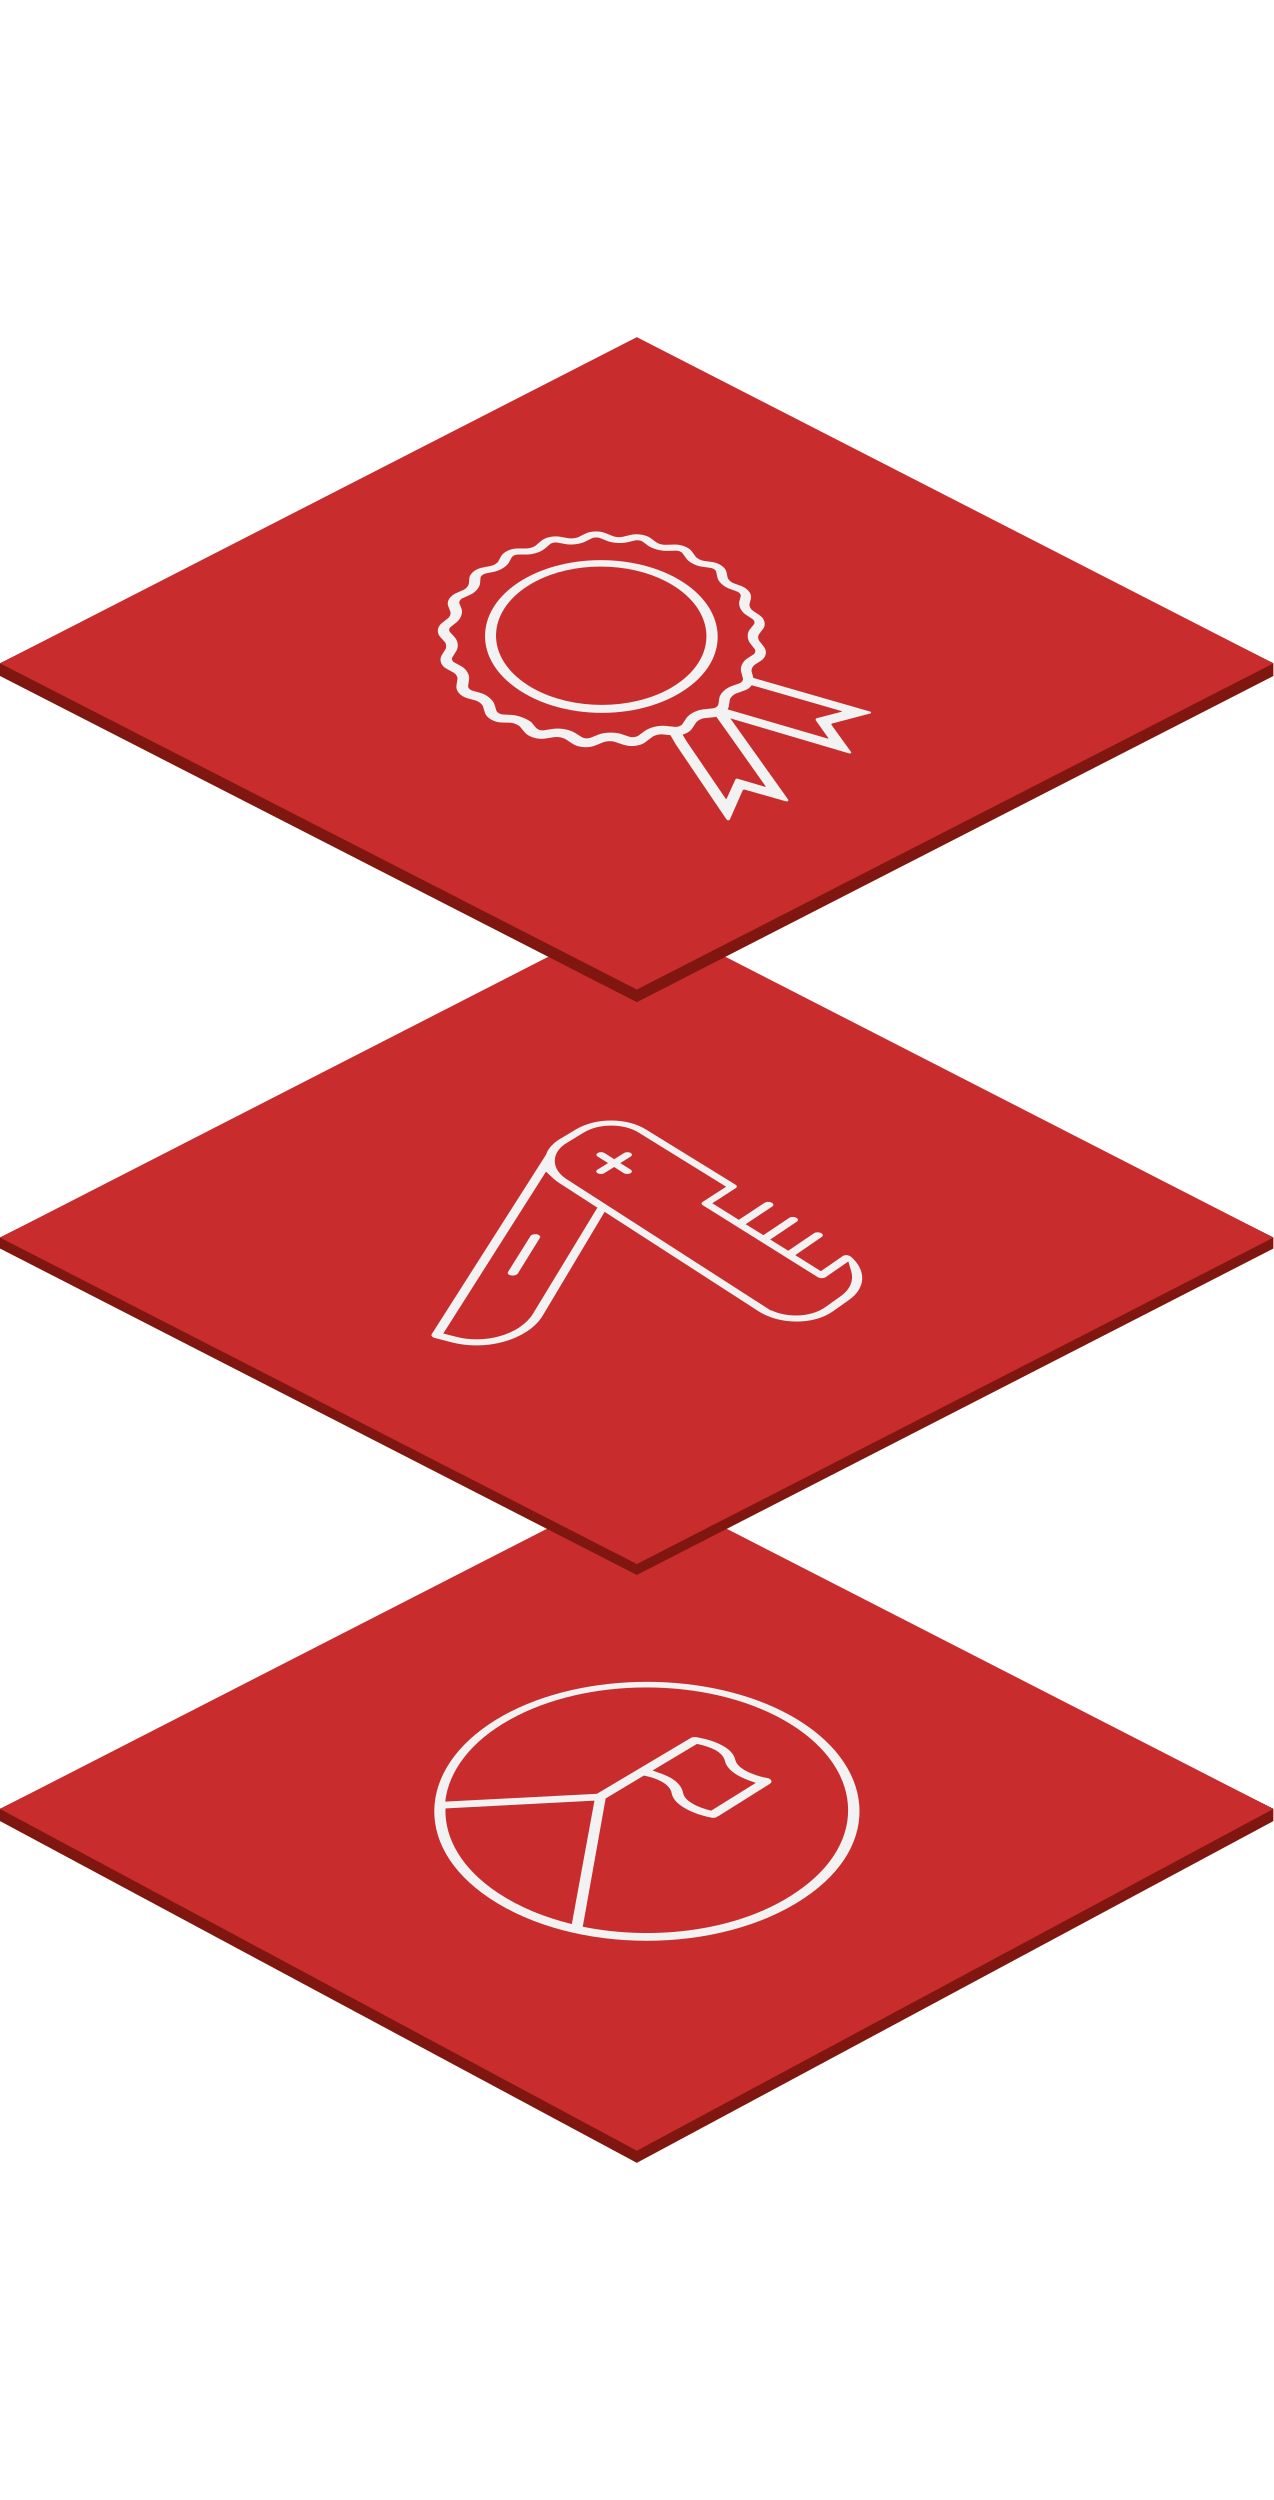
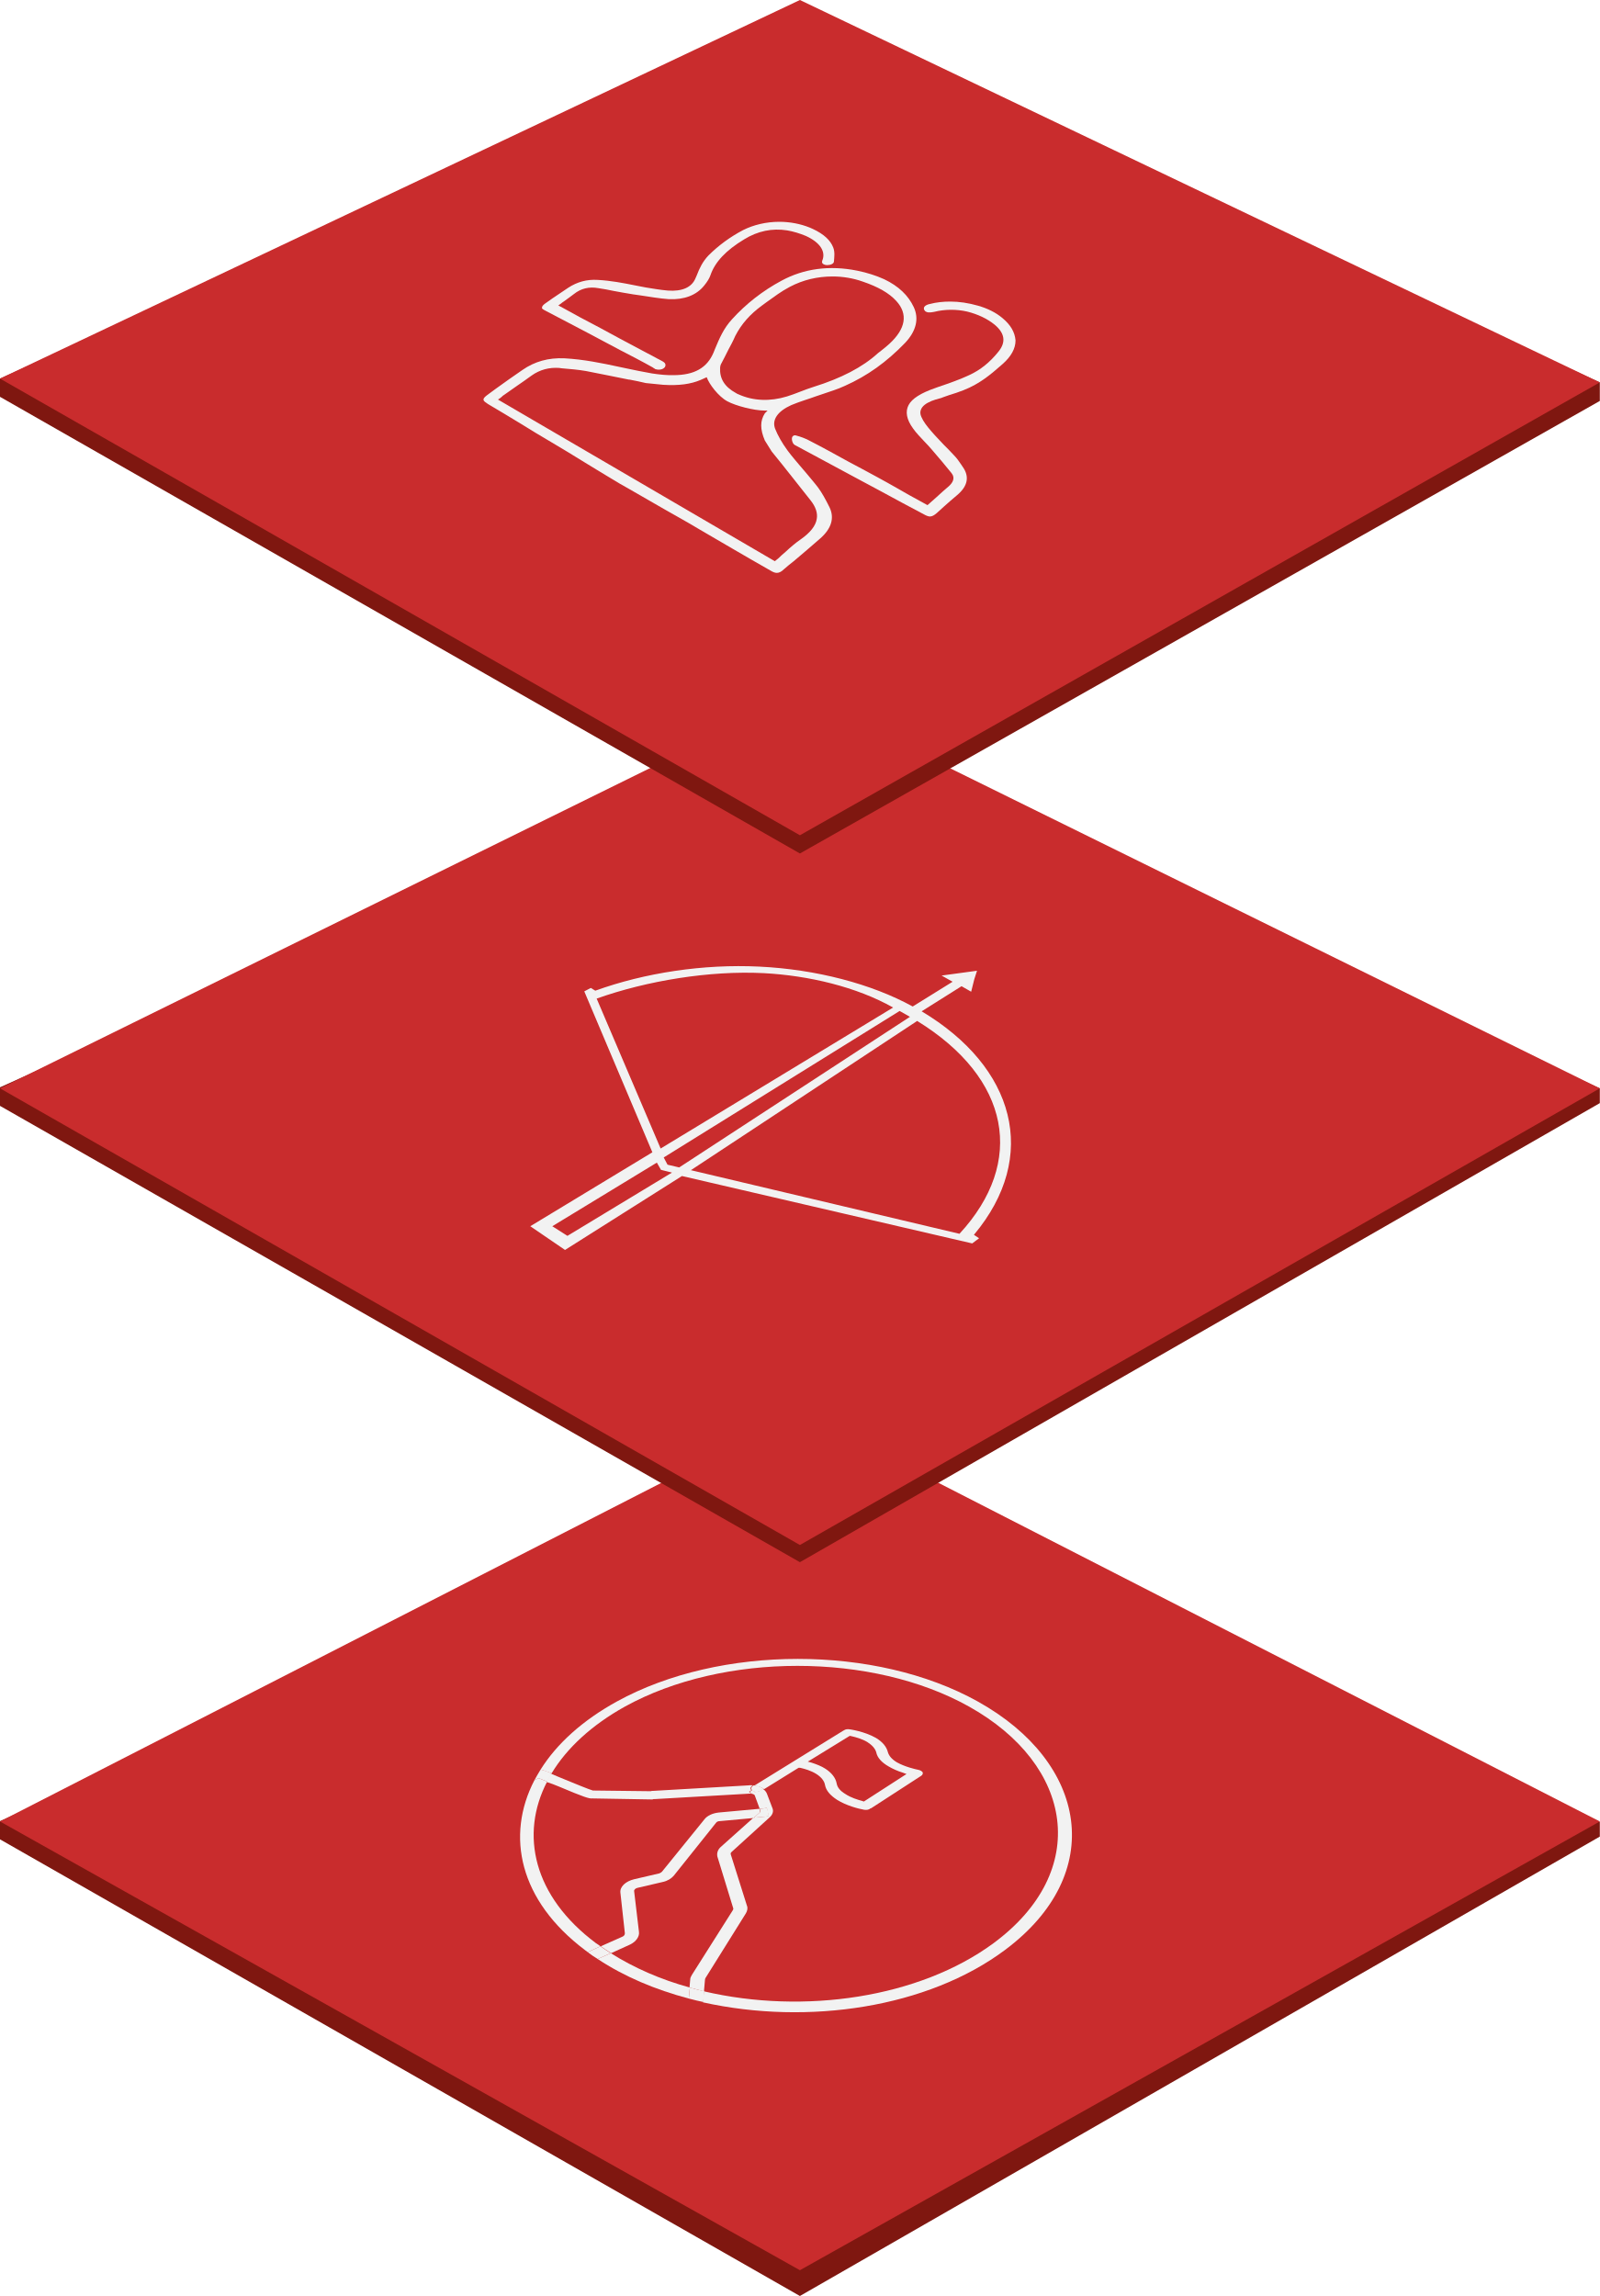
- <svg xmlns="http://www.w3.org/2000/svg" version="1.1" id="Calque_1" x="0px" y="0px" viewBox="0 0 523.1 1027" style="enable-background:new 0 0 523.1 1027;" xml:space="preserve">
+ <svg xmlns="http://www.w3.org/2000/svg" version="1.1" id="Calque_1" x="0px" y="0px" viewBox="0 0 465.2 667.7" style="enable-background:new 0 0 465.2 667.7;" xml:space="preserve">
  <g id="third">
-     <polygon style="fill:#7F1710;" points="523.1,748.1 261.6,888.5 0,748.1 0,743.1 261.6,614.1 523.1,743.1  " />
-     <polygon style="fill:#C92C2D;" points="523.1,743.1 261.6,883.5 0,743.1 261.6,609.1  " />
-     <path style="fill:#F2F2F2;" d="M324.7,704.7c-33.1-18.4-84.8-18.4-117.9,0c-34.8,19.4-38.7,53-5.7,75.1   c34.8,23.3,94.4,23.3,129.2,0C363.4,757.7,359.5,724.1,324.7,704.7z M183,742.9l61.2-3.2l-9.3,50.7c-11.2-2.7-21.6-7-30.2-12.7   C189.7,767.8,182.6,755.2,183,742.9z M268.1,727.3l18.2-10.9l0.9,0.2c1.9,0.4,4.6,1.2,6.8,2.4c2.1,1.2,3.4,2.7,3.8,4.4   c0.5,2.1,2.2,4.1,5.1,5.8c1.7,1,3.6,1.8,5.9,2.6l1.7,0.6l-18.3,11.4l-0.9-0.2c-1.6-0.4-4.6-1.3-7-2.8c-2.2-1.3-3.4-2.7-3.7-4.3   c-0.5-2.4-2.1-4.4-5-6.1c-1.6-0.9-3.5-1.7-5.7-2.4L268.1,727.3z M239.4,791.5l9.4-52.7l15.7-9.4l0.9,0.2c1.9,0.4,4.6,1.2,6.8,2.5   c2.1,1.3,3.4,2.8,3.7,4.5c0.4,2.2,2.1,4.2,5.1,6c3.9,2.4,9,3.7,11.3,4.1c0.9,0.2,1.9,0,2.5-0.5l0.1-0.1l0.3-0.1l21.2-13.3   c0.5-0.4,0.7-0.8,0.4-1.3c-0.2-0.5-0.9-0.9-1.7-1c-2.1-0.3-6.2-1.5-9.2-3.2c-2.2-1.3-3.4-2.7-3.8-4.1c-0.5-2.3-2.2-4.3-5.1-5.9   c-4.6-2.7-10.9-3.5-11.1-3.6c-1-0.1-1.8,0.1-2.2,0.4l-38.5,22.9c0,0,0,0-0.1,0l-62.2,3.2c1.4-12.5,10.4-24.7,26.6-33.7   c31.5-17.6,80.6-17.6,112.1,0c33,18.4,36.5,50.3,5.1,71.2C304.1,792.9,269.7,797.6,239.4,791.5z" />
+     <polygon style="fill:#7F1710;" points="465.2,534.1 232.6,667.7 0,534.9 0,529.6 232.6,424.8 465.2,529.8  " />
+     <polygon style="fill:#C92C2D;" points="465.2,529.7 232.6,660.2 0,529.7 232.6,410.6  " />
+     <path style="fill:none;" d="M201.3,574.3l11.9-18.8c0.1-0.2,0.1-0.4,0.1-0.6l-4.6-15c-0.3-1,0.1-2,1-2.8l9.5-8.5l-9.8,0.9   c-0.5,0-0.9,0.2-1.1,0.5L196,545.4c-0.7,0.9-1.8,1.5-3.2,1.8l-7.3,1.7c-0.7,0.2-1.1,0.6-1,1l1.4,11.8c0.2,1.5-0.9,2.9-2.7,3.7   l-5.5,2.5c6.8,4.3,14.6,7.7,23,10l0.2-2.3C200.9,575.2,201.1,574.7,201.3,574.3z" />
+     <path style="fill:none;" d="M239.8,514.5c1.9,1.2,3.1,2.7,3.4,4.4c0.2,1.1,1.1,2.1,2.5,3c1.7,1,3.7,1.7,4.8,2l0.6,0.2l12.4-8   l-1.1-0.4c-1.6-0.5-3-1.1-4.1-1.8c-2-1.2-3.2-2.6-3.6-4.1c-0.3-1.2-1.1-2.2-2.6-3c-1.5-0.9-3.3-1.4-4.6-1.7l-0.5-0.1l-12.4,7.6   l1.1,0.3C237.4,513.2,238.7,513.8,239.8,514.5z" />
+     <path style="fill:none;" d="M181.7,562.2l-1.3-11.8c-0.2-1.7,1.5-3.4,4-3.9l7.3-1.7c0.4-0.1,0.7-0.3,0.8-0.5l12.4-15.3   c0.8-1,2.4-1.7,4.1-1.9l12-1.1l-1.4-3.8c-0.2-0.4-0.7-0.7-1.4-0.6l-27.8,1.6c-0.1,0-0.2,0-0.3,0l-0.3,0.1l-17.4-0.3   c-1,0.1-2.3-0.3-9.9-3.5c-1-0.4-2.2-0.9-3.3-1.4c-7.9,15.4-4,33.3,14.2,47c0.4,0.3,0.9,0.6,1.3,0.9l6.3-2.8   C181.4,563,181.7,562.6,181.7,562.2z" />
+     <path style="fill:none;" d="M172.6,520.6l16.8,0.2c0.3,0,0.6-0.1,0.8-0.1l27.7-1.6c0.4,0,0.9,0,1.3,0l25.9-16l0.2-0.1l0,0   c0.4-0.3,1-0.4,1.6-0.3c0,0,4.4,0.6,7.7,2.5c2,1.2,3.1,2.6,3.5,4.2c0.2,1,1.1,2,2.6,2.9c2.3,1.4,5.3,2.1,6.3,2.2   c0.6,0.1,1.1,0.4,1.2,0.7c0.2,0.4,0,0.7-0.4,1l-14.5,9.4l-0.2,0.1l-0.1,0c-0.4,0.3-1.1,0.5-1.8,0.4c-1.6-0.3-5.2-1.2-7.9-2.9   c-2-1.3-3.2-2.7-3.5-4.3c-0.2-1.2-1.1-2.3-2.5-3.2c-1.5-0.9-3.4-1.5-4.7-1.8l-0.5-0.1l-10,6.2c0.5,0.4,1,0.9,1.2,1.4l1.6,4.2   c0.3,0.9,0,1.9-0.8,2.7l-11.1,10.1c-0.2,0.2-0.3,0.5-0.2,0.7l4.7,14.9c0.2,0.7,0.1,1.5-0.3,2.2l-11.8,18.9   c-0.1,0.1-0.1,0.2-0.1,0.4l-0.3,3.4c29.1,6.8,62.6,1.9,84.2-14c28.4-21,23.3-51.7-7.1-68.8c-28.3-15.8-71.6-15.8-100.1,0   c-9.8,5.4-16.9,12.1-21.3,19.4c1,0.4,2.4,1,4.3,1.8C167.4,518.6,171.5,520.3,172.6,520.6z" />
+     <path style="fill:#F2F2F2;" d="M173.3,565.1c-18.2-13.6-22.2-31.6-14.2-47c-1-0.4-1.9-0.8-2.5-1l-1.2,0.6   c-8.4,16.2-4.4,35,14.7,49.4c0.3,0.2,0.5,0.4,0.8,0.6l3.7-1.7C174.2,565.7,173.8,565.4,173.3,565.1z" />
+     <path style="fill:#F2F2F2;" d="M292.2,567.1c29.8-22.2,24.1-54.5-7.9-72.3c-29.6-16.5-74.9-16.5-104.9,0   c-10,5.5-17.5,12.3-22.2,19.8c0.5,0.1,1.3,0.4,3.2,1.1c4.4-7.3,11.6-14,21.3-19.4c28.6-15.8,71.9-15.8,100.1,0   c30.4,17,35.5,47.8,7.1,68.8c-21.6,15.9-55.1,20.8-84.2,14l-0.3,3.2C235.1,589.1,269.8,583.8,292.2,567.1z" />
+     <path style="fill:#F2F2F2;" d="M177.6,568l-3.8,1.7c7.7,5.1,16.7,8.9,26.5,11.5l0.3-3.2C192.2,575.7,184.4,572.3,177.6,568z" />
+     <path style="fill:#F2F2F2;" d="M162.4,519.5c7.6,3.2,8.9,3.6,9.9,3.5l17.4,0.3l0.3-0.1c0.1,0,0.2,0,0.3,0l27.8-1.6   c0.7,0,1.3,0.2,1.4,0.6l1.4,3.8l2.1-0.2l0.5,2.4l-4.4,0.4l-9.5,8.5c-0.9,0.8-1.2,1.8-1,2.8l4.6,15c0.1,0.2,0,0.4-0.1,0.6   l-11.9,18.8c-0.3,0.5-0.5,0.9-0.5,1.4l-0.2,2.3c1.4,0.4,2.8,0.7,4.2,1.1l0.3-3.4c0-0.1,0.1-0.3,0.1-0.4l11.8-18.9   c0.4-0.7,0.6-1.5,0.3-2.2l-4.7-14.9c-0.1-0.3,0-0.5,0.2-0.7l11.1-10.1c0.9-0.8,1.2-1.8,0.8-2.7l-1.6-4.2c-0.2-0.5-0.6-1-1.2-1.4   l-0.9,0.6c-0.3,0.2-0.8,0.3-1.2,0.3c-0.3,0-0.5,0-0.7-0.1l-0.6,0.5l-0.3-0.2l-0.3-0.2l0.7-0.5c-0.4-0.4-0.3-1,0.3-1.3l0.2-0.1   c-0.4,0-0.8-0.1-1.3,0l-27.7,1.6c-0.3,0-0.6,0-0.8,0.1l-16.8-0.2c-1.1-0.3-5.2-2-7.9-3.1c-1.9-0.8-3.2-1.3-4.3-1.8   c-0.5,0.8-0.9,1.6-1.3,2.4C160.2,518.6,161.4,519.1,162.4,519.5z" />
+     <path style="fill:#F2F2F2;" d="M159.1,518.1c0.4-0.8,0.9-1.6,1.3-2.4c-1.9-0.8-2.7-1-3.2-1.1c-0.6,1-1.2,2-1.8,3.1l1.2-0.6   C157.2,517.3,158.1,517.7,159.1,518.1z" />
+     <path style="fill:#F2F2F2;" d="M200.6,578l-0.3,3.2c1.4,0.4,2.8,0.7,4.2,1l0.3-3.2C203.4,578.8,202,578.4,200.6,578z" />
+     <path style="fill:#F2F2F2;" d="M185.8,561.8l-1.4-11.8c-0.1-0.4,0.4-0.9,1-1l7.3-1.7c1.4-0.3,2.5-1,3.2-1.8l12.3-15.4   c0.2-0.3,0.6-0.5,1.1-0.5l9.8-0.9l1.7-1.5c0.2-0.2,0.3-0.5,0.2-0.7L221,526l-12,1.1c-1.8,0.2-3.3,0.9-4.1,1.9l-12.4,15.3   c-0.2,0.2-0.5,0.4-0.8,0.5l-7.3,1.7c-2.5,0.6-4.2,2.2-4,3.9l1.3,11.8c0,0.4-0.2,0.8-0.7,1l-6.3,2.8c1,0.7,1.9,1.3,3,2l5.5-2.5   C184.9,564.7,186,563.2,185.8,561.8z" />
+     <path style="fill:#F2F2F2;" d="M174.6,566l-3.7,1.7c0.9,0.7,1.9,1.4,2.9,2l3.8-1.7C176.6,567.4,175.6,566.7,174.6,566z" />
+     <path style="fill:#F2F2F2;" d="M220.9,527.1l-1.7,1.5l4.4-0.4l-0.5-2.4L221,526l0.1,0.4C221.2,526.7,221.1,526.9,220.9,527.1z" />
+     <path style="fill:#F2F2F2;" d="M232.7,514.1c1.3,0.3,3.1,0.8,4.7,1.8c1.4,0.9,2.3,2,2.5,3.2c0.3,1.6,1.5,3,3.5,4.3   c2.7,1.7,6.2,2.6,7.9,2.9c0.7,0.1,1.4,0,1.8-0.4l0.1,0l0.2-0.1l14.5-9.4c0.4-0.3,0.5-0.6,0.4-1c-0.2-0.3-0.7-0.6-1.2-0.7   c-1-0.2-4-0.9-6.3-2.2c-1.5-0.9-2.3-1.9-2.6-2.9c-0.4-1.6-1.5-3-3.5-4.2c-3.3-1.9-7.6-2.5-7.7-2.5c-0.6-0.1-1.2,0-1.6,0.3l0,0   l-0.2,0.1l-25.9,16c1.2,0.1,2.2,0.5,2.9,1l10-6.2L232.7,514.1z M247.1,504.8l0.5,0.1c1.3,0.3,3.1,0.8,4.6,1.7   c1.4,0.9,2.3,1.9,2.6,3c0.3,1.5,1.5,2.9,3.6,4.1c1.2,0.7,2.5,1.3,4.1,1.8l1.1,0.4l-12.4,8l-0.6-0.2c-1.1-0.3-3.2-0.9-4.8-2   c-1.5-0.9-2.3-1.9-2.5-3c-0.3-1.7-1.5-3.2-3.4-4.4c-1.1-0.7-2.4-1.2-3.9-1.7l-1.1-0.3L247.1,504.8z" />
+     <path style="fill:#F2F2F2;" d="M219.2,519.2l-0.2,0.1c-0.6,0.4-0.7,0.9-0.3,1.3l-0.7,0.5l0.3,0.2l0.3,0.2l0.6-0.5   c0.2,0.1,0.5,0.1,0.7,0.1c0.5,0,0.9-0.1,1.2-0.3l0.9-0.6C221.4,519.7,220.4,519.3,219.2,519.2z" />
  </g>
  <g id="second">
-     <polygon style="fill:#7F1710;" points="523.1,512.9 261.6,647 0,512.9 0,508.4 261.6,378.9 523.1,508.4  " />
-     <polygon style="fill:#C92C2D;" points="523.1,508.4 261.6,642.5 0,508.4 261.6,374.4  " />
-     <g>
-       <path style="fill:#F2F2F2;" d="M220.7,507.1c-0.2-0.1-0.5-0.1-0.8-0.1c-0.6,0-1.1,0.1-1.6,0.4c-0.2,0.1-0.3,0.3-0.4,0.4l-9.2,14.7    c-0.1,0.2-0.2,0.4-0.1,0.6c0.1,0.4,0.6,0.7,1.2,0.8c0.8,0.2,1.8,0.1,2.4-0.3c0.2-0.1,0.4-0.3,0.5-0.4l9.1-14.7    c0.2-0.3,0.2-0.5,0-0.7C221.6,507.4,221.2,507.2,220.7,507.1z" />
-       <path style="fill:#F2F2F2;" d="M349.5,516.2c-0.4-0.3-1-0.5-1.6-0.6l-0.2,0c-0.6,0-1.1,0.1-1.5,0.4l-9,6.2l-10.5-6.6l10.9-7.5    c0.3-0.2,0.4-0.4,0.4-0.7c0-0.3-0.2-0.6-0.6-0.8c-0.8-0.5-2.3-0.5-3,0l-10.6,7.2l-7.4-4.6l11-7.4c0.3-0.2,0.4-0.4,0.4-0.7    c0-0.3-0.2-0.6-0.6-0.8c-0.8-0.5-2.3-0.5-3,0l-10.6,7.1l-7.3-4.5l11-7.3c0.3-0.2,0.4-0.4,0.4-0.7c0-0.3-0.2-0.5-0.6-0.8    c-0.8-0.5-2.2-0.5-3,0l-10.6,7l-10.9-6.8l9.6-6.2c0.3-0.2,0.5-0.4,0.5-0.7c0-0.3-0.2-0.5-0.5-0.7l-37-22.8    c-3.8-2.3-8.8-3.6-14.2-3.6c-5.4,0-10.4,1.3-14.3,3.6l-6.7,4c-2.8,1.7-4.8,3.9-5.6,6.2l0,0.1L177.4,548c-0.2,0.3-0.2,0.6,0,0.9    c0.2,0.3,0.6,0.6,1.1,0.7l7.3,1.9c3.2,0.8,6.5,1.2,10,1.2c7.6,0,15.1-2.1,20.6-5.7c2.9-1.9,5.2-4.2,6.7-6.8l25.3-42.4l0.4,0.3    l62.7,40.5c4.3,2.8,9.9,4.3,15.7,4.3c5.9,0,11.2-1.5,15.1-4.3l6.6-4.7c3.3-2.3,5.2-5.4,5.3-8.6    C354.3,522.2,352.7,518.9,349.5,516.2z M219,539.6c-1.3,2.2-3.3,4.1-5.8,5.8c-4.6,3-10.9,4.8-17.3,4.8c-2.9,0-5.7-0.3-8.3-1    l-5.5-1.4l42.2-66.5l3.1,2.9c0.7,0.6,1.4,1.2,2.2,1.7l15.8,10.2L219,539.6z M345.6,532.3l-6.6,4.7c-3.1,2.2-7.4,3.4-12,3.4    c-3.6,0-7.1-0.7-10.1-2.1l-0.2,0.1l-84.1-54.1c-3-2-4.7-4.6-4.7-7.4c0-2.9,1.8-5.6,5.1-7.5l6.7-4.1c3.1-1.9,7.1-2.9,11.4-2.9    c4.3,0,8.3,1,11.3,2.9l35.9,22.2l-9.6,6.2c-0.3,0.2-0.5,0.4-0.5,0.7c0,0.3,0.2,0.5,0.5,0.7l47.3,29.6c0.8,0.5,2.3,0.5,3.1,0    l9.4-6.5l1.2,4.1C350.8,526,349.2,529.7,345.6,532.3z" />
-       <path style="fill:#F2F2F2;" d="M259.2,473.7c-0.7-0.5-2.2-0.5-2.9,0l-4,2.5l-3.9-2.5c-0.4-0.2-0.9-0.4-1.4-0.4    c-0.6,0-1.1,0.1-1.5,0.4c-0.3,0.2-0.5,0.4-0.5,0.7c0,0.2,0.2,0.5,0.5,0.7l4.3,2.7l-4.4,2.7c-0.3,0.2-0.5,0.5-0.5,0.7    c0,0.2,0.2,0.5,0.5,0.7c0.7,0.5,2.2,0.5,2.9,0l4-2.5l3.9,2.5c0.8,0.5,2.2,0.5,2.9,0c0.3-0.2,0.5-0.4,0.5-0.7    c0-0.2-0.2-0.5-0.5-0.7l-4.3-2.7l4.3-2.7c0.3-0.2,0.5-0.4,0.5-0.7C259.7,474.2,259.5,473.9,259.2,473.7z" />
-     </g>
+     <polygon style="fill:#7F1710;" points="465.2,320.8 232.6,454.3 0,321.6 0,316.2 232.6,211.5 465.2,316.5  " />
+     <polygon style="fill:#C92C2D;" points="465.2,316.5 232.6,449.3 0,316.5 232.6,201.9  " />
+     <path style="fill:#F2F2F2;" d="M284.7,360.1l-1.5-1c19.2-22.9,11.9-48.8-15.2-65l11.6-7.3l2.8,1.6l0.9-3.6l0.8-2.5l-10.3,1.4   l3.2,1.8l-11.6,7.2c-12-6.6-28.1-10.8-44.6-11.6c-16.3-0.8-33.3,1.8-47.7,7l-1.3-0.8l-1.9,1l19.8,46.8l-35.5,21.5l10.1,6.9l34-21.5   l84.4,19.6L284.7,360.1z M197.5,339.5l-3.4-0.8l-1.1-2.1l68.6-42.6l3,1.7L197.5,339.5z M173.5,290.4c14.6-5.2,32.9-8.2,48.6-7.4   c13.1,0.7,27,4,37.6,10L192.1,334L173.5,290.4z M165,359.4l-4.4-2.8l30.4-18.5l1.2,2.1l3.2,0.8L165,359.4z M200.9,340.3l65.8-43.4   c27.1,16.7,31.6,41,12.3,61.9L200.9,340.3z" />
  </g>
  <g id="first">
-     <polygon style="fill:#7F1710;" points="523.1,277.7 261.6,411.7 0,277.7 0,272.5 261.6,143.6 523.1,272.5  " />
-     <polygon style="fill:#C92C2D;" points="523.1,272.5 261.6,406.5 0,272.5 261.6,138.5  " />
-     <g>
-       <path style="fill:#F2F2F2;" d="M209.8,296.9c1.4,0.1,3.2,0.9,3.9,1.7l1.9,2.3c1.5,1.8,5.3,3,8.3,2.5l3.9-0.6    c1.4-0.2,3.5,0.2,4.6,0.9l2.9,1.9c2.3,1.5,6.4,1.8,9.1,0.7l3.5-1.4c1.3-0.5,3.4-0.6,4.8-0.1l3.6,1.2c2.9,0.9,6.7,0.5,8.8-1.1    l0.1-0.1l2.8-2.1c0.9-0.7,3-1.2,4.4-1l3,0.3l2.2,3.8l20.9,30.9c0.3,0.4,1.1,0.4,1.3,0l5.3-12c0.1-0.3,0.5-0.4,0.9-0.3l16.9,4.8    c0.6,0.2,1.2-0.3,0.9-0.7L300,295.1l4.8,1.4l44,13c0.6,0.2,1.1-0.2,0.8-0.6l-8-11.1c-0.2-0.3,0-0.5,0.3-0.6l15.6-4.1    c0.5-0.1,0.5-0.7-0.1-0.8l-47.9-13.8l-0.7-2.5c-0.3-0.9,0.3-2.2,1.2-2.9l2.8-1.8c0,0,0,0,0,0c2-1.4,2.4-3.9,1-5.6l-1.8-2.3    c-0.7-0.8-0.7-2.2-0.1-3l1.6-2.1c1.3-1.7,0.6-4.2-1.5-5.6l-2.7-1.8c-1-0.7-1.6-1.9-1.4-2.8l0.6-2.3c0.4-1.8-1.3-4-3.8-5l-3.3-1.2    c-1.2-0.4-2.3-1.5-2.5-2.4l-0.5-2.3c-0.4-1.8-3-3.6-5.7-4l-3.6-0.5c-1.3-0.2-2.8-1-3.4-1.8l-1.5-2.1c-1.1-1.6-4.4-2.9-7.1-2.8    l-3.6,0.1c-1.3,0.1-3.1-0.4-4-1.1l-2.3-1.7c-1.8-1.3-5.4-1.9-8-1.3l-3.3,0.8c-1.2,0.3-3.1,0.2-4.2-0.3l-3-1.2    c-2.3-1-6-0.9-8.2,0.2l-2.8,1.4c-1,0.5-2.9,0.7-4.2,0.5l-3.4-0.6c-2.3-0.4-5.2,0-7.1,1.2c-0.3,0.2-0.5,0.3-0.7,0.5l-2.1,1.8    c-0.1,0.1-0.2,0.2-0.4,0.3c-0.9,0.6-2.4,1-3.5,1l-3.6,0c-1.7,0-3.6,0.5-5,1.4c-0.8,0.5-1.4,1.1-1.8,1.7l-1.2,2.2    c-0.4,0.8-1.9,1.7-3.2,1.9l-3.5,0.7c-1,0.2-2,0.6-2.8,1.1c-1.4,0.9-2.3,2.1-2.4,3.2l-0.2,2.3c-0.1,0.7-0.8,1.7-1.8,2.3    c-0.1,0.1-0.3,0.2-0.4,0.2l-3.1,1.4c-0.3,0.1-0.6,0.3-0.9,0.5c-1.9,1.2-2.9,3.1-2.3,4.7l0.9,2.3c0.3,0.9-0.1,2.1-1,2.8l-2.4,1.9    c-2,1.5-2.3,4-0.8,5.7l1.9,2.1c0.7,0.8,0.8,2.1,0.3,3l-1.5,2.4c-1.2,1.8-0.4,4.4,1.9,5.6l2.9,1.6c1.1,0.6,1.8,1.9,1.6,2.8    l-0.4,2.6c-0.3,2.1,1.6,4.3,4.4,5.1l3.6,1c1.3,0.4,2.6,1.5,2.9,2.4l0.8,2.6c0.6,2,3.6,3.9,6.7,4L209.8,296.9z M210.4,293.7    l-3.9-0.2c-1.2-0.1-2.3-0.8-2.6-1.6l-0.8-2.6c-0.6-1.8-3.1-3.9-5.6-4.6l-3.5-1c-1.1-0.3-1.8-1.2-1.7-2l0.4-2.6    c0.3-1.8-1.1-4.3-3.2-5.4l-2.9-1.6c-0.9-0.5-1.2-1.5-0.7-2.2l1.5-2.4c1.1-1.7,0.8-4.2-0.6-5.7l-1.9-2.1c-0.6-0.6-0.5-1.6,0.3-2.2    l2.4-1.9c1.7-1.4,2.6-3.8,2-5.5l-0.9-2.3c-0.2-0.6,0.3-1.6,1.2-2l3.1-1.4c2.3-1,4.1-3.1,4.2-4.8l0.2-2.3c0.1-0.7,1-1.4,2-1.7    l3.5-0.7c2.5-0.5,5.2-2.2,6.1-3.7l1.2-2.2c0.4-0.7,1.5-1.2,2.6-1.2l3.6,0c2.2,0,4.8-0.7,6.5-1.8c0.3-0.2,0.6-0.4,0.9-0.6l2.1-1.8    c0.1-0.1,0.1-0.1,0.2-0.2c0.7-0.4,2-0.7,2.8-0.5l3.4,0.6c2.4,0.5,6.1,0,8.1-1l2.8-1.4c0.8-0.4,2.3-0.4,3.2-0.1l3,1.2    c2.1,0.9,5.8,1.1,8.2,0.6l3.3-0.8c1-0.2,2.4,0,3.1,0.5l2.3,1.7c1.7,1.2,5.1,2.2,7.7,2.1l3.6-0.1c1.1,0,2.3,0.4,2.8,1.1l1.5,2.1    c1,1.5,4,3.1,6.5,3.4l3.6,0.5c1.1,0.2,2.1,0.9,2.2,1.6l0.5,2.3c0.3,1.7,2.5,3.7,4.8,4.6l3.3,1.2c1,0.4,1.6,1.2,1.5,1.9l-0.6,2.3    c-0.4,1.7,0.8,4.1,2.7,5.3l2.7,1.8c0.8,0.5,1.1,1.5,0.6,2.2l-1.7,2.1c-1.2,1.5-1.1,4.1,0.2,5.7l1.8,2.3c0.5,0.6,0.3,1.7-0.4,2.2    l-2.8,1.8c-1.8,1.3-2.9,3.6-2.3,5.5l0.7,2.6c0.2,0.7-0.5,1.7-1.4,2l-3.4,1.2c-0.8,0.3-1.5,0.7-2.2,1.2c-1.5,1.1-2.5,2.4-2.7,3.7    l-0.4,2.6c-0.1,0.4-0.6,1-1.2,1.3l-0.1,0l0,0c-0.3,0.2-0.7,0.3-1.1,0.3l-3.8,0.4c-1.9,0.2-3.9,1-5.4,2.1c-0.7,0.5-1.3,1.1-1.6,1.6    l-1.6,2.4c-0.5,0.7-1.9,1.2-3,1.1l-3.9-0.4c-2.8-0.3-6.4,0.6-8.4,2l-2.9,2.1c-0.8,0.5-2.4,0.7-3.4,0.4l-3.6-1.2    c-2.6-0.8-6.7-0.7-9.1,0.2l-3.5,1.4c-1,0.4-2.6,0.3-3.5-0.3l-2.9-1.8c-2.1-1.3-6-2-8.8-1.6l-3.9,0.6c-1.2,0.2-2.6-0.3-3.2-1    l-1.9-2.3C216.5,295.3,213.1,293.9,210.4,293.7z M303,319.9c-0.4-0.1-0.8,0-0.9,0.3l-3.6,7.9c-0.1,0.1-0.3,0.1-0.4,0l-16-23.5    l-1.7-2.8c1.7-0.5,3.2-1.4,3.9-2.5l1.6-2.4c0.6-0.9,2.2-1.8,3.7-1.9l3.9-0.4c0.3,0,0.6-0.1,0.8-0.1l3.8,5.3l16.4,23.2    c0.1,0.1-0.1,0.3-0.3,0.2L303,319.9z M335.1,295.9l5.2,7.3c0.1,0.1-0.1,0.3-0.3,0.2l-41.1-12c0.3-0.4,0.4-0.8,0.5-1.3l0.4-2.6    c0.1-0.6,0.7-1.4,1.5-2c0.3-0.2,0.7-0.4,1-0.6l3.4-1.2c1.3-0.4,2.4-1.2,3.1-2.2l3.6,1l33.3,9.6c0.2,0.1,0.2,0.2,0,0.3l-10.4,2.7    C335.1,295.3,335,295.6,335.1,295.9z" />
-       <path style="fill:#F2F2F2;" d="M209.5,280.7c19.4,16.2,56.2,16.2,75.4,0c14.2-12,12.9-29-2.2-40.1c-19.1-14-52.7-14-71.6,0    C196.1,251.7,195.1,268.8,209.5,280.7z M218.7,282.6c-20.7-11.9-19.5-32.7,1.2-43.7c15.5-8.2,38.1-8.2,53.8,0    c20.9,10.9,22.4,31.8,1.9,43.7C259.5,291.9,235,291.9,218.7,282.6z" />
-     </g>
+     <polygon style="fill:#7F1710;" points="465.2,116.6 232.6,248.2 0,115.4 0,110.1 232.6,5.3 465.2,111.2  " />
+     <polygon style="fill:#C92C2D;" points="465.2,111.2 232.6,242.9 0,110.1 232.6,0  " />
+     <path style="fill:#F2F2F2;" d="M158.7,90.4l12.2,6.4c3.1,1.7,6.3,3.3,9.4,5c3.1,1.6,6.4,3.3,9.6,5.1c0.1,0.1,0.2,0.2,0.3,0.2   c0.2,0.1,0.3,0.3,0.6,0.3c0.3,0.1,0.6,0.1,0.8,0.1c0.6,0,1.2-0.2,1.5-0.5c0.4-0.3,0.4-0.7,0.4-0.9c0-0.4-0.3-0.7-0.8-1   c-4.2-2.2-8.4-4.5-12.4-6.6c-3.8-2.1-7.6-4.1-11.4-6.1l-5.1-2.8l-1.5-0.8l0.1,0c0.3-0.2,0.5-0.4,0.7-0.5c0.2-0.2,0.5-0.4,0.8-0.6   c1.1-0.8,2.1-1.5,3-2.2c2-1.6,4.4-2.2,7.1-1.7c1.5,0.2,2.9,0.5,4.4,0.8c1.7,0.3,3.7,0.7,5.7,1c0.7,0.1,1.4,0.2,2.1,0.3   c2.7,0.4,5.5,0.9,8.3,1.1c4.4,0.2,8-1.1,10.3-4c0.9-1.1,1.5-2.1,1.8-3c1.3-3.8,4.5-7.2,9.8-10.4c3.9-2.4,8.1-3.3,12.5-2.6   c1.8,0.3,3.7,0.9,5.4,1.6c4.2,1.9,5.9,4.6,4.8,7.2c-0.2,0.5,0,0.9,0.5,1.1c0.2,0.1,0.5,0.2,0.9,0.2c0.5,0,1-0.1,1.4-0.3   c0.4-0.2,0.6-0.5,0.6-0.8c0.1-1.3,0.3-2.7-0.2-4c-0.8-2.1-2.7-3.9-5.9-5.4c-0.3-0.1-0.6-0.3-0.9-0.4c-2.7-1.1-5.8-1.7-8.9-1.7   c-3.8,0-7.5,0.9-10.5,2.4c-3.8,2-7.2,4.5-10.1,7.4c-1.7,1.8-2.6,3.7-3.4,5.8l-0.4,0.9c-1.1,2.6-3.9,3.8-8,3.5   c-2.3-0.2-4.5-0.6-6.4-0.9c-1-0.2-2-0.4-3.1-0.6c-3.5-0.7-7.1-1.4-10.9-1.6c-3.2-0.2-6,0.6-8.6,2.3c-1.5,1-3.1,2.1-4.6,3.1   l-1.7,1.2c-0.9,0.6-1.3,1-1.3,1.5C157.5,89.7,157.9,90,158.7,90.4z" />
+     <path style="fill:#F2F2F2;" d="M291.5,92.5c-1.9-1.6-4.3-2.8-7.1-3.6c-2.8-0.8-5.5-1.2-8.1-1.2c-2,0-4,0.2-5.9,0.7   c-0.6,0.1-1.3,0.4-1.6,0.8c-0.2,0.3-0.2,0.7,0,1c0.1,0.2,0.3,0.4,0.6,0.5c0.6,0.3,1.6,0.1,2.2,0c3.2-0.8,6.5-0.8,9.6-0.1   c3.2,0.8,5.9,2.1,8,3.8c3,2.5,3.4,5.1,1.1,7.9c-2.4,3-5.2,5.3-8.5,6.8c-2.8,1.3-5.9,2.4-8.9,3.4l-1.1,0.4c-4,1.4-6.6,3-7.6,4.9   c-1,1.9-0.6,4.2,1.3,6.8c0.9,1.3,2.1,2.5,3.3,3.8l0.1,0.1c0.7,0.7,1.4,1.5,2.1,2.3c2.1,2.4,3.9,4.6,5.7,6.8   c1.2,1.5,0.2,2.9-0.8,3.8c-1.2,1-2.4,2.1-3.6,3.2l-2.6,2.3l-2-1.1c-2.2-1.2-4.4-2.4-6.6-3.7c-2-1.1-4-2.3-6.1-3.4   c-2.8-1.5-5.5-3-8.2-4.4c-3.8-2.1-7.8-4.3-11.7-6.3c-1-0.5-2.2-1-3.8-1.4l-0.1,0l-0.1,0c0,0-0.3,0-0.5,0.2   c-0.3,0.2-0.4,0.7-0.3,1.2c0.1,0.6,0.4,1.2,0.8,1.4l18.4,9.9c4.3,2.3,8.6,4.6,13,7l6.2,3.3c0.7,0.4,1.3,0.6,1.7,0.6c0,0,0,0,0,0   c0.7,0,1.3-0.4,2-1c0.7-0.6,1.4-1.3,2.1-1.9c1.2-1.1,2.5-2.2,3.8-3.3c3.1-2.6,3.7-5.4,1.6-8.3l-0.4-0.6c-0.6-0.9-1.3-1.9-2.1-2.7   c-1-1.1-2-2.1-3-3.1c-1.2-1.3-2.5-2.6-3.6-3.9c-1.3-1.5-2.3-2.8-2.9-4.2c-0.3-0.7-0.4-1.4-0.1-2.1c0.4-1,1.4-1.8,3.1-2.5   c0.7-0.3,1.5-0.5,2.2-0.7c0.4-0.1,0.8-0.2,1.2-0.4c0.6-0.2,1.1-0.4,1.7-0.6c1.4-0.4,2.8-0.9,4.1-1.4c4.9-1.9,8.2-4.8,11.4-7.6   c2.5-2.2,3.8-4.5,3.8-6.9C295.1,96.6,293.9,94.5,291.5,92.5z M268.9,128.2L268.9,128.2L268.9,128.2L268.9,128.2z" />
+     <path style="fill:#F2F2F2;" d="M237.9,141.8c-1.3-1.7-2.8-3.4-4.2-5.1l-0.1-0.1c-1.5-1.8-3.2-3.7-4.6-5.6c-1.6-2.2-2.8-4.3-3.6-6.3   c-1-2.6,0.7-5.1,4.7-6.9c1.2-0.5,2.6-1,3.8-1.4c0.6-0.2,1.2-0.4,1.8-0.6c1-0.4,2.1-0.7,3.2-1.1c2.3-0.8,4.7-1.5,6.8-2.5   c6.5-2.9,12.1-6.9,17.5-12.5c3.2-3.4,4.1-7,2.5-10.4c-1.6-3.4-4.4-6.1-8.6-8.1c-2.2-1-4.9-1.9-7.9-2.5c-8-1.6-15.4-0.6-21.9,2.9   c-5.6,3-10.4,6.8-14.4,11.2c-2.5,2.7-3.7,5.6-5,8.7l-0.4,1c-1.9,4.5-5.6,6.6-11.7,6.6c-0.9,0-1.9,0-2.9-0.1   c-0.9-0.1-2.2-0.2-3.3-0.4c-2.8-0.5-5.3-1-7.6-1.5l-1.9-0.4c-5.1-1.1-10.4-2.2-16-2.5c-4.6-0.2-8.6,0.9-12.2,3.4   c-2.6,1.8-5.2,3.6-7.8,5.5l-1.9,1.4c-1.1,0.8-1.6,1.2-1.6,1.7c0,0.5,0.6,0.8,1.3,1.3c3.2,1.9,6.4,3.8,9.5,5.7   c2.9,1.8,6,3.7,9.1,5.5c3.1,1.8,6.3,3.8,9.4,5.7c3.4,2.1,6.9,4.2,10.4,6.3l2.3,1.3c3.5,2,7.1,4.1,10.6,6.1   c3.3,1.9,6.8,3.8,10.1,5.8c3.2,1.9,6.4,3.7,9.6,5.6c3.6,2.1,7.4,4.3,11.1,6.4c0.8,0.5,1.4,0.7,1.9,0.7c0.7,0,1.4-0.4,2.1-1.1   c0.9-0.8,1.9-1.6,2.8-2.3c2.6-2.2,5.2-4.4,7.7-6.6c3.3-2.9,4.2-6,2.7-9.1C240,145.1,239,143.3,237.9,141.8z M209.4,106.9   c0-0.3,0.1-0.6,0.2-0.9c0.7-1.4,1.5-2.8,2.2-4.3c0.7-1.3,1.4-2.6,2-4c1.8-3.5,4.3-6.3,7.7-8.8c0.5-0.4,1-0.7,1.5-1.1   c2.1-1.5,4.2-3.1,6.7-4.4c3.8-2,8-3,12.4-3c3,0,6,0.5,8.8,1.5c4.4,1.5,7.6,3.3,9.7,5.6c3.5,3.8,2.8,8.1-2,12.5   c-0.8,0.7-1.6,1.4-2.4,2c-0.3,0.2-0.6,0.5-0.9,0.7c-4.5,4.1-10.7,7.3-18.7,9.8c-1.3,0.4-2.6,0.9-3.9,1.4c-1.3,0.5-2.6,1-3.9,1.4   c-4.9,1.5-9.8,1.3-14-0.6c-0.3-0.1-0.5-0.2-0.8-0.4C210.7,112.5,209.2,110.1,209.4,106.9z M222.4,120.2c-1.4,2.2-1.4,4.6,0,7.9   l2,3.2c2,2.4,4,5,6,7.5c1.8,2.2,3.5,4.5,5.3,6.7c1.5,1.9,2.1,3.7,1.8,5.4c-0.3,2-1.9,4-4.6,5.9c-1.6,1.1-3.1,2.4-4.5,3.7   c-0.7,0.6-1.4,1.2-2.1,1.9l-1,0.8l-80.5-47l0.6-0.4c0.4-0.3,0.6-0.5,0.7-0.6c0.1-0.1,0.2-0.2,0.4-0.3l3.7-2.6c1.5-1,3-2.1,4.4-3.1   c2.4-1.7,5.1-2.4,8-2.2l0.7,0.1c2.4,0.2,4.8,0.4,7.1,0.8c4.2,0.8,8.4,1.7,12.5,2.5l0.2,0c1.5,0.3,3.1,0.6,4.7,1l5,0.5   c4.6,0.3,8.1-0.2,10.9-1.4l1.8-0.8c0.7,2,3.4,5.6,6,7c2.4,1.3,7.7,2.7,10.9,2.7c0.3,0,0.6,0,0.8,0L222.4,120.2z" />
  </g>
</svg>
